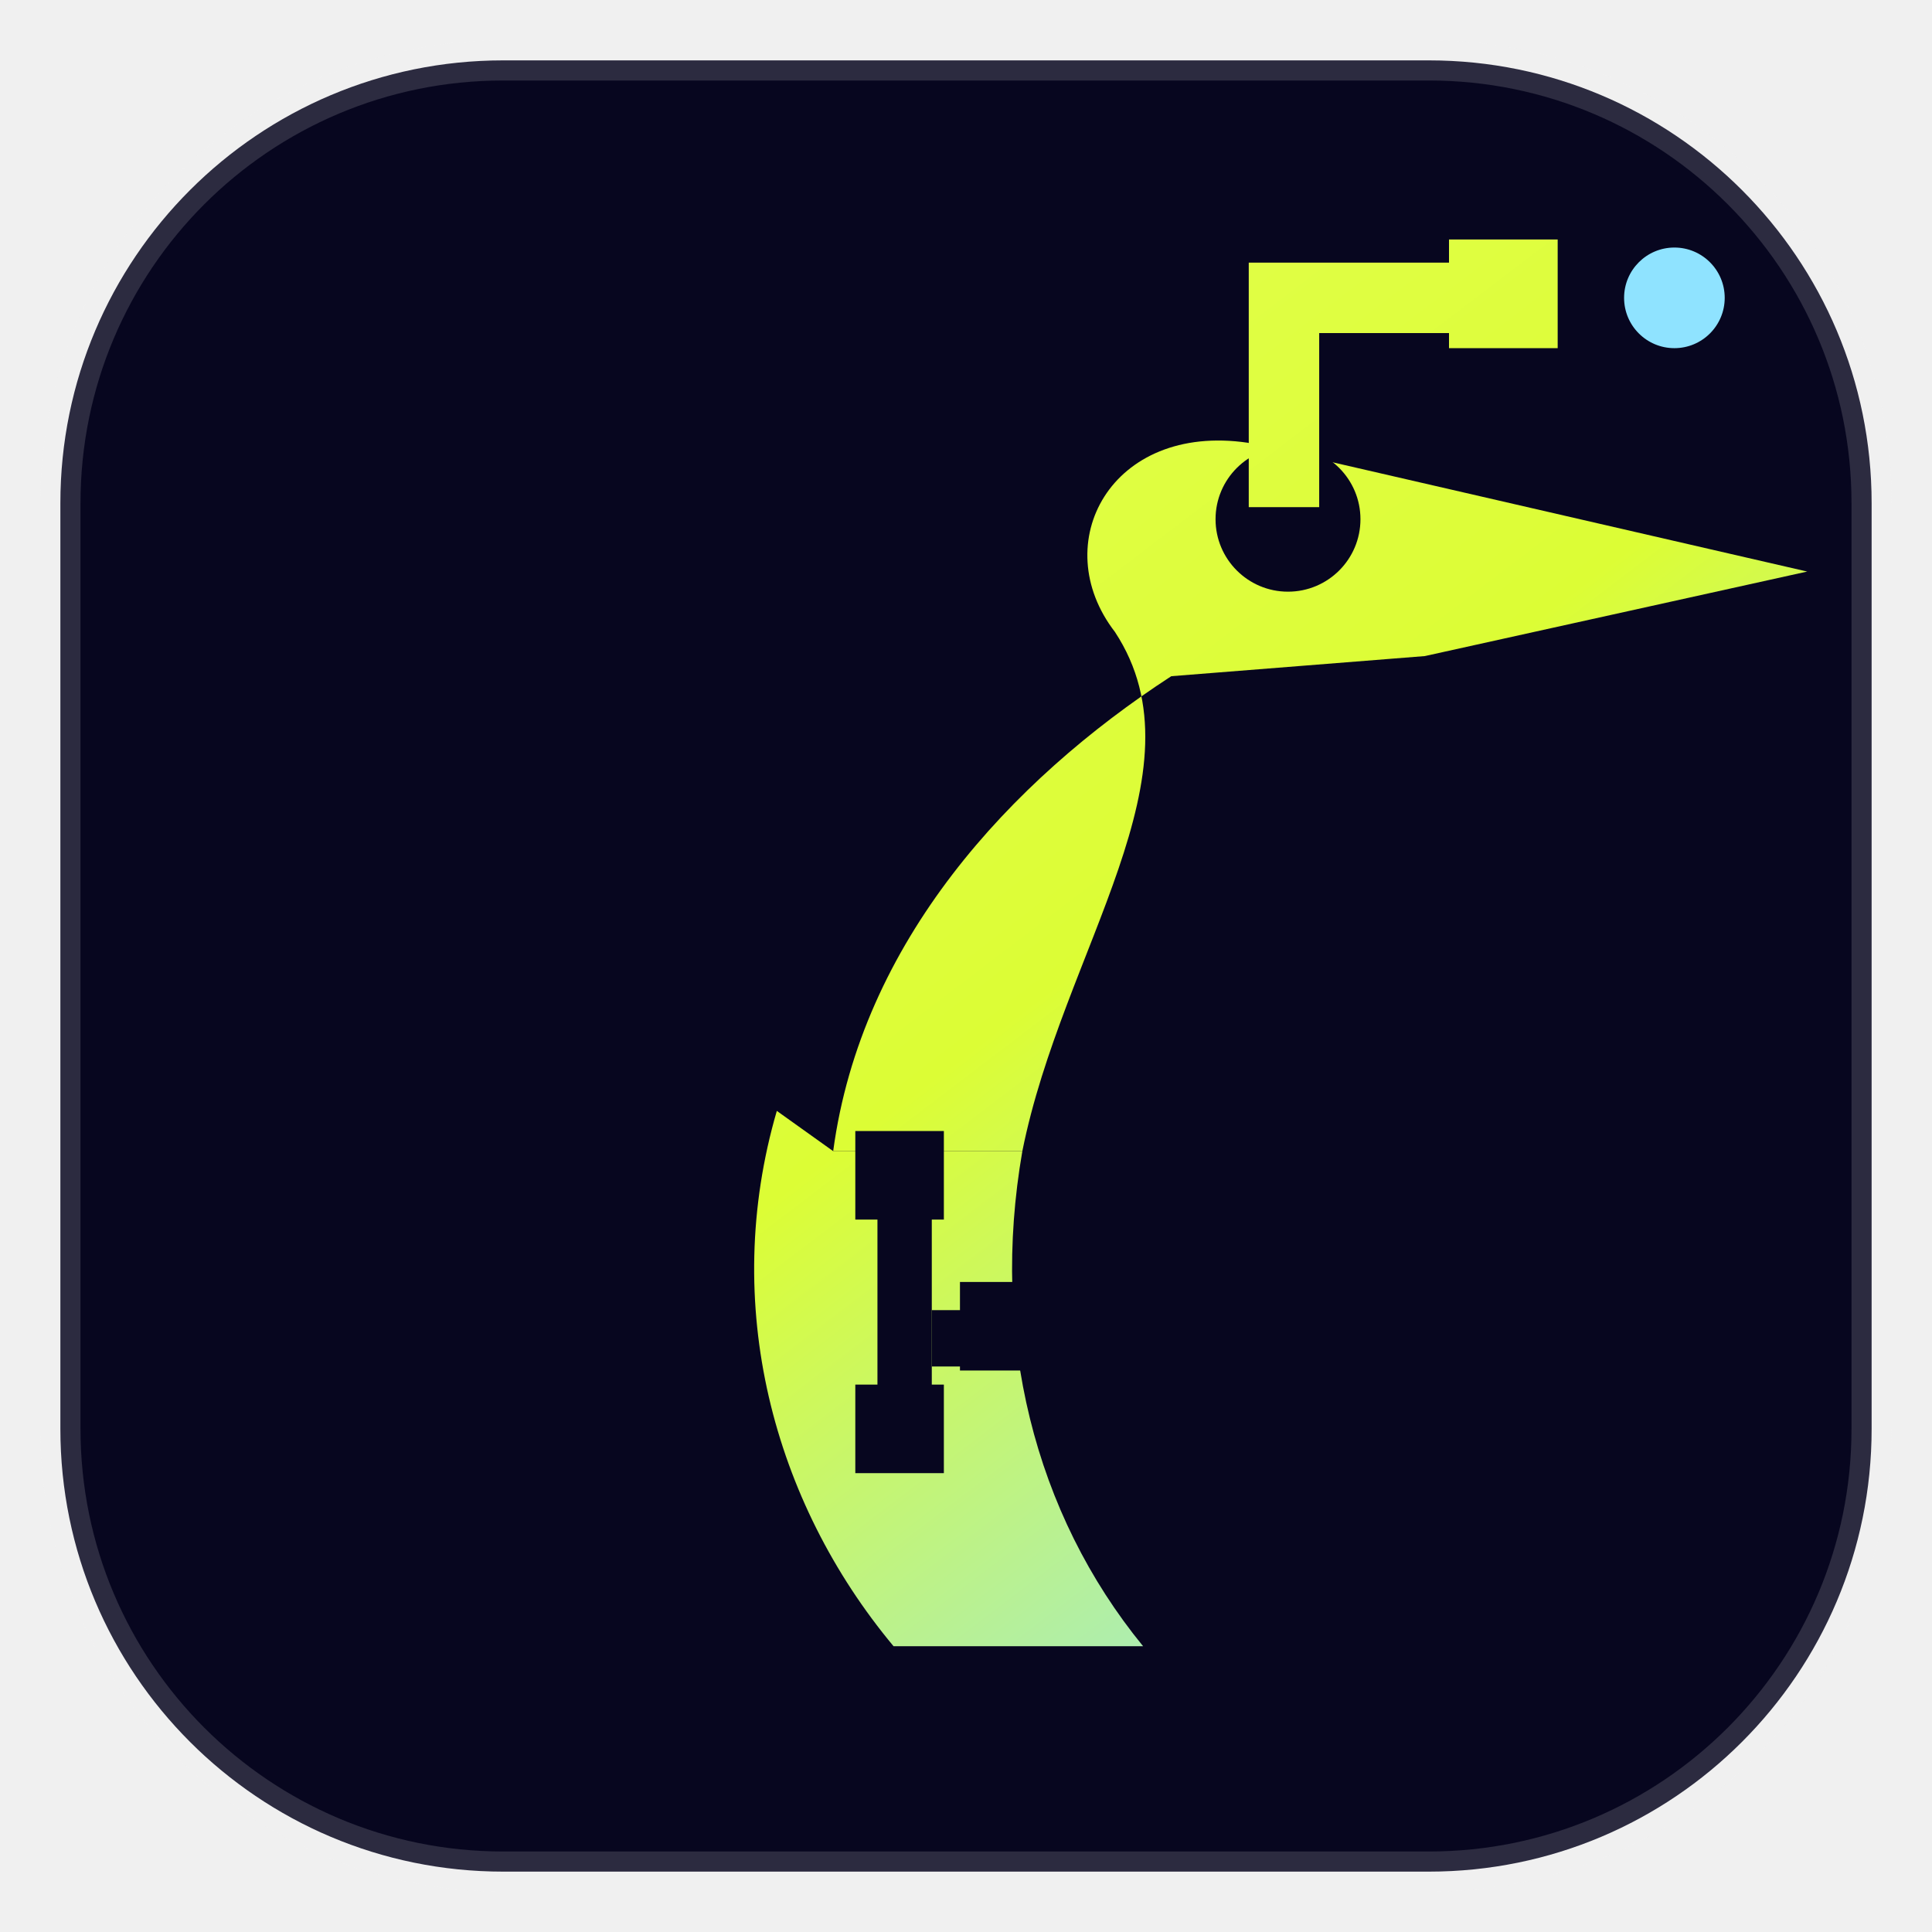
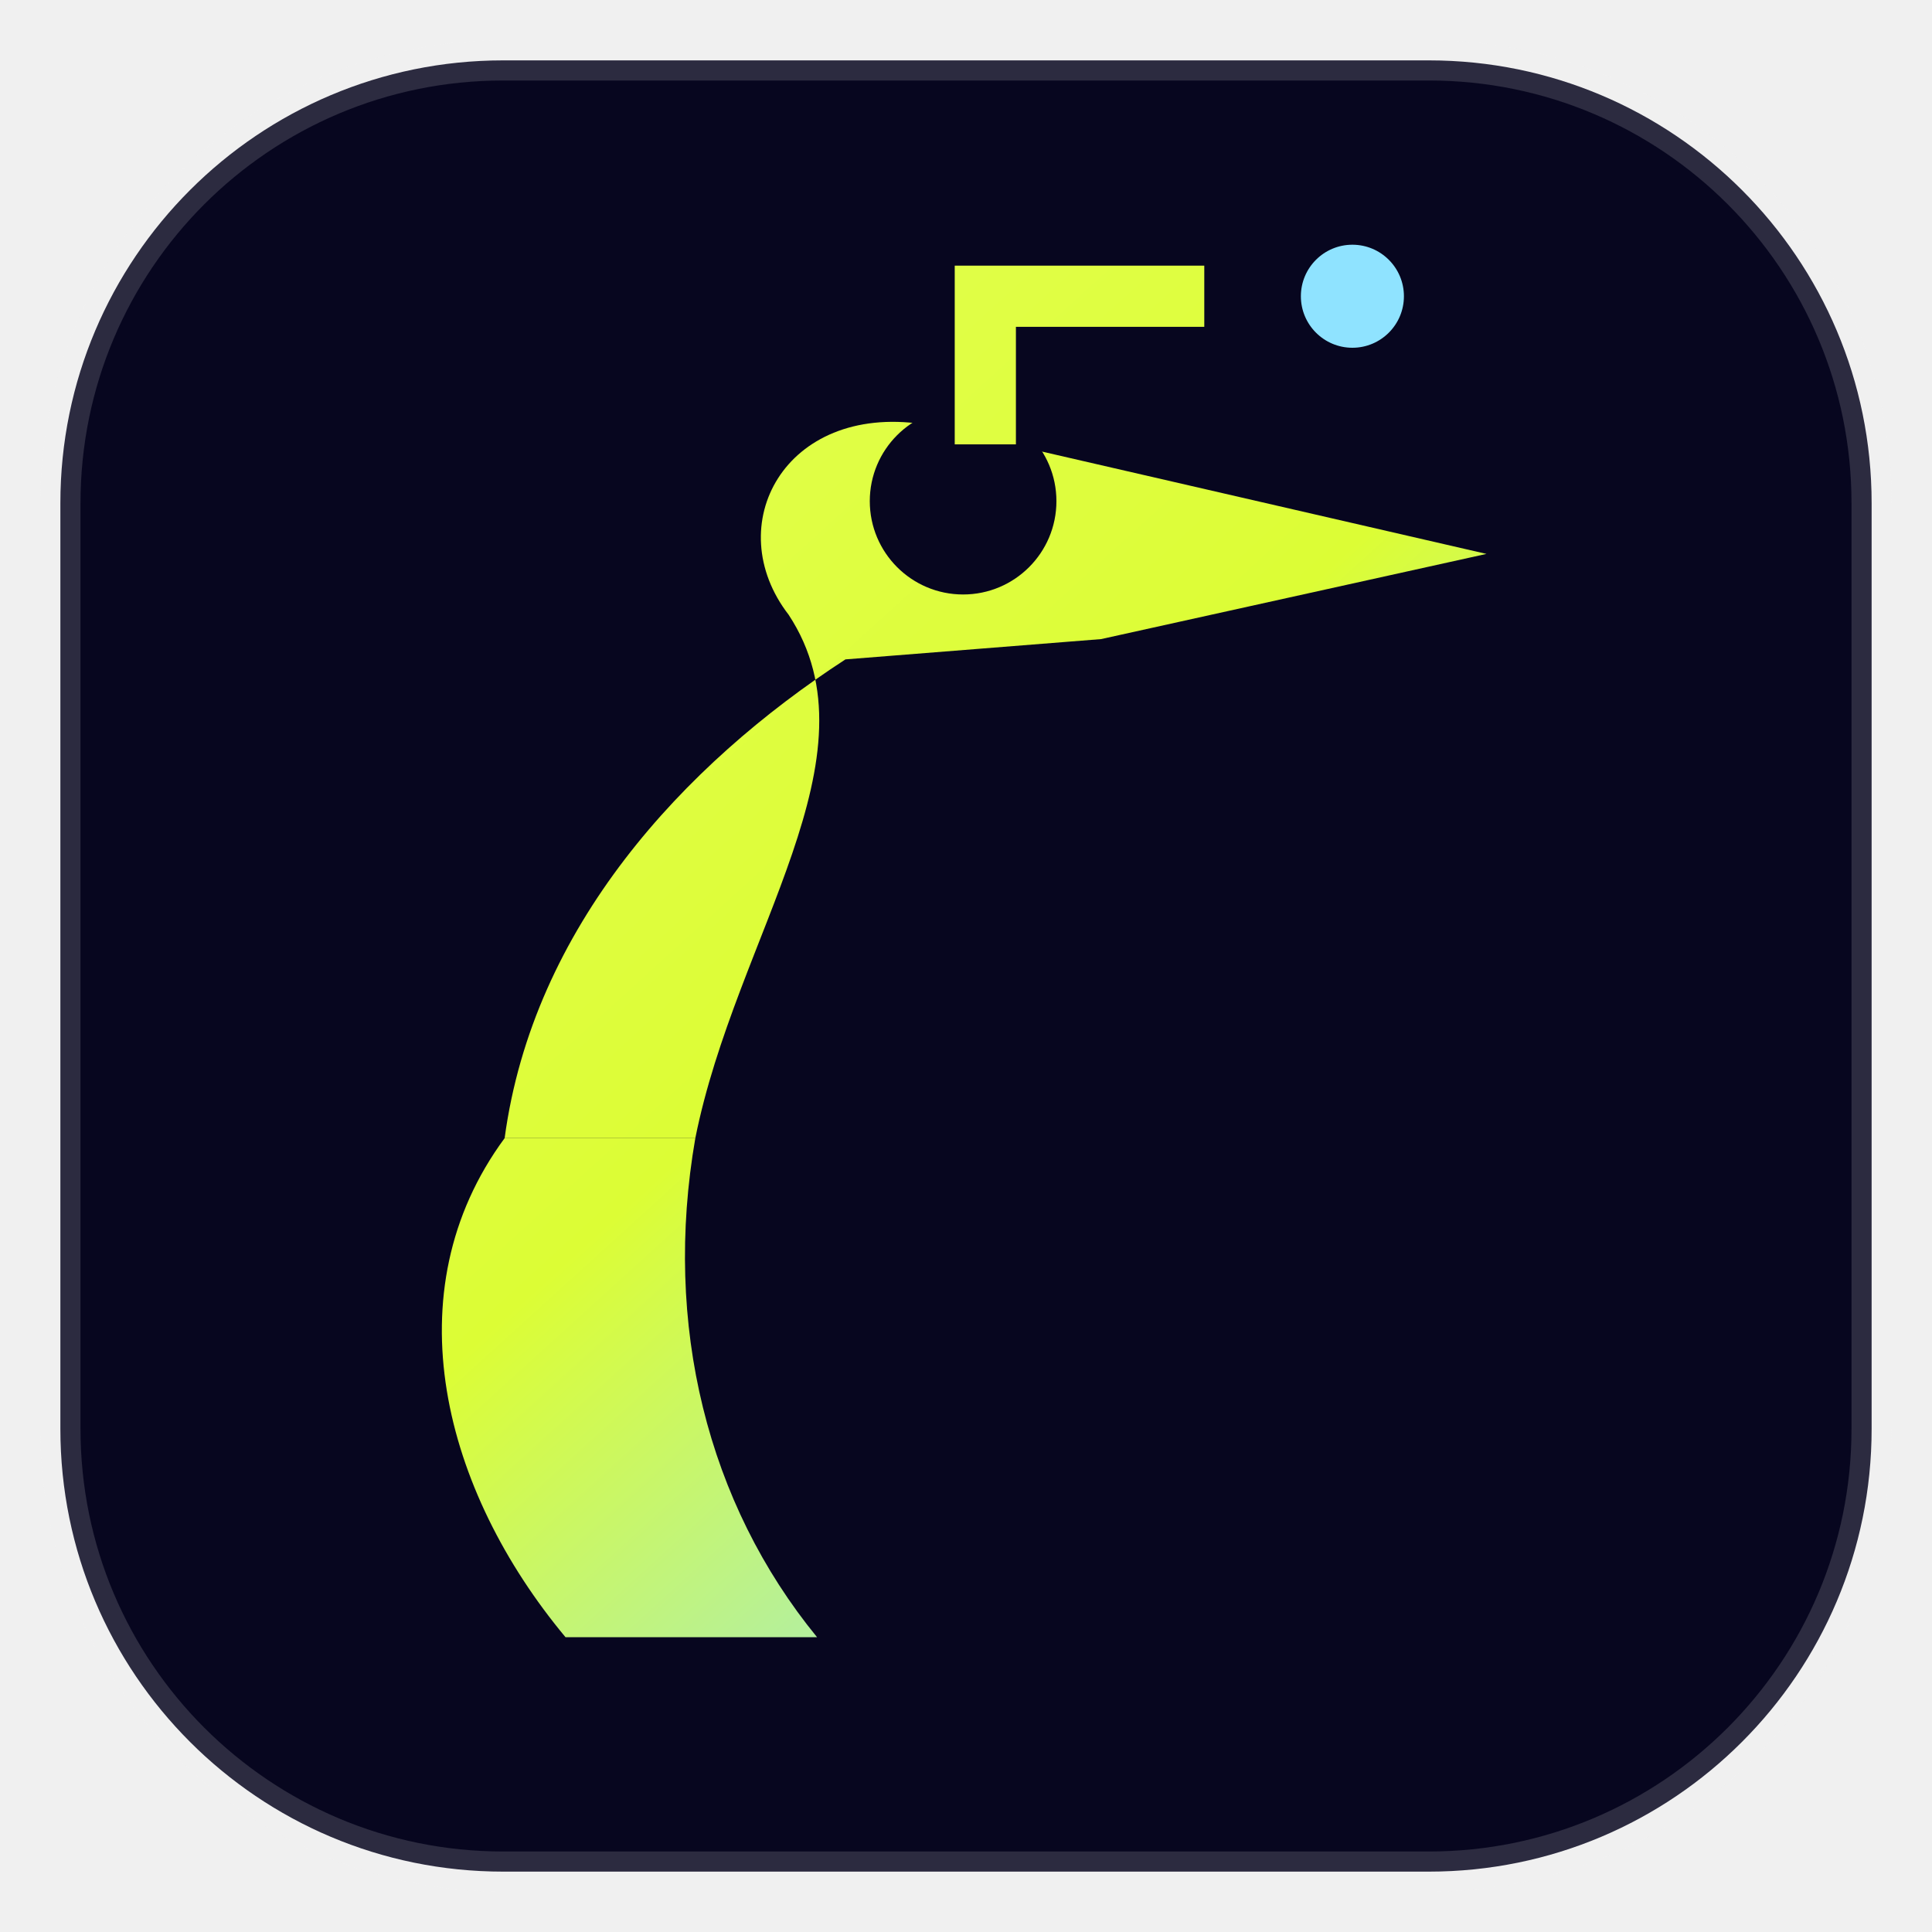
<svg xmlns="http://www.w3.org/2000/svg" viewBox="0 0 48 48" width="48" height="48" role="img" aria-label="heron">
  <defs>
-     <linearGradient id="heronBadgeBrand" x1="8" y1="4" x2="40" y2="46" gradientUnits="userSpaceOnUse">
+     <linearGradient id="heronBadgeBrand" x1="6" y1="2" x2="46" y2="46" gradientUnits="userSpaceOnUse">
      <stop stop-color="#e6ff5c" />
      <stop offset=".55" stop-color="#dcfd35" />
      <stop offset="1" stop-color="#8fe3ff" />
    </linearGradient>
    <mask id="heronBadgeCut" maskUnits="userSpaceOnUse" x="0" y="0" width="48" height="48">
-       <path fill="#fff" d="M46.4 15.2 L32.5 12.0 C29.1 11.5 27.5 14.5 29.2 16.7 C31.5 20.2 27.9 24.6 26.9 29.6 L22.2 29.6 C22.9 24.4 26.6 20.4 30.6 17.8 L36.9 17.3 Z" />
-       <path fill="#fff" d="M26.9 29.6 C26.1 34.2 27.2 38.6 29.9 41.9 L23.7 41.9 C20.7 38.3 19.4 33.4 20.8 28.6 L22.2 29.6 Z" />
-       <g fill="#000">
-         <circle cx="33.5" cy="13.9" r="1.8" />
-         <rect x="22.75" y="29.1" width="2.2" height="2.2" />
-         <rect x="23.3" y="30.2" width="1.35" height="6.4" />
-         <rect x="22.75" y="35.4" width="2.2" height="2.2" />
-         <rect x="24.65" y="33.55" width="1.4" height="1.4" />
-         <rect x="25.35" y="32.85" width="2.2" height="2.2" />
+       <g transform="translate(-11.3 -6.35) scale(1.26)">
+         <path fill="#fff" d="M46.4 15.2 L32.5 12.0 C29.1 11.5 27.5 14.5 29.2 16.7 C31.5 20.2 27.9 24.6 26.9 29.6 L22.2 29.6 C22.9 24.4 26.6 20.4 30.6 17.8 L36.9 17.3 Z" />
+         <path fill="#fff" d="M26.9 29.6 C26.1 34.2 27.2 38.6 29.9 41.9 L23.7 41.9 C20.7 38.3 19.4 33.4 22.2 29.6 Z" />
+         <circle cx="33.5" cy="13.9" r="2.3" fill="#000" />
      </g>
    </mask>
  </defs>
  <rect x="1.5" y="1.5" width="45" height="45" rx="11" fill="#07061f" />
  <rect x="1.5" y="1.5" width="45" height="45" rx="11" fill="none" stroke="rgba(238,238,238,.16)" />
-   <g transform="translate(-1.5 -1)">
+   <g transform="translate(24 24) scale(0.8) translate(-31 -25.6)">
    <rect width="48" height="48" fill="url(#heronBadgeBrand)" mask="url(#heronBadgeCut)" />
-     <g stroke="url(#heronBadgeBrand)" stroke-width="1.75" fill="none" stroke-linejoin="miter">
-       <path d="M33.4 13.6 L33.4 8.4 L38.4 8.4" />
+     <g stroke="url(#heronBadgeBrand)" stroke-width="1.9" fill="none" stroke-linejoin="miter">
+       <path d="M31.6 9.4 L31.6 4.8 L38.4 4.8" />
    </g>
-     <rect x="37.5" y="6.95" width="2.7" height="2.7" fill="url(#heronBadgeBrand)" />
-     <circle cx="43.1" cy="8.4" r="1.25" fill="#8fe3ff" />
+     <circle cx="43" cy="4.8" r="1.6" fill="#8fe3ff" />
  </g>
</svg>
